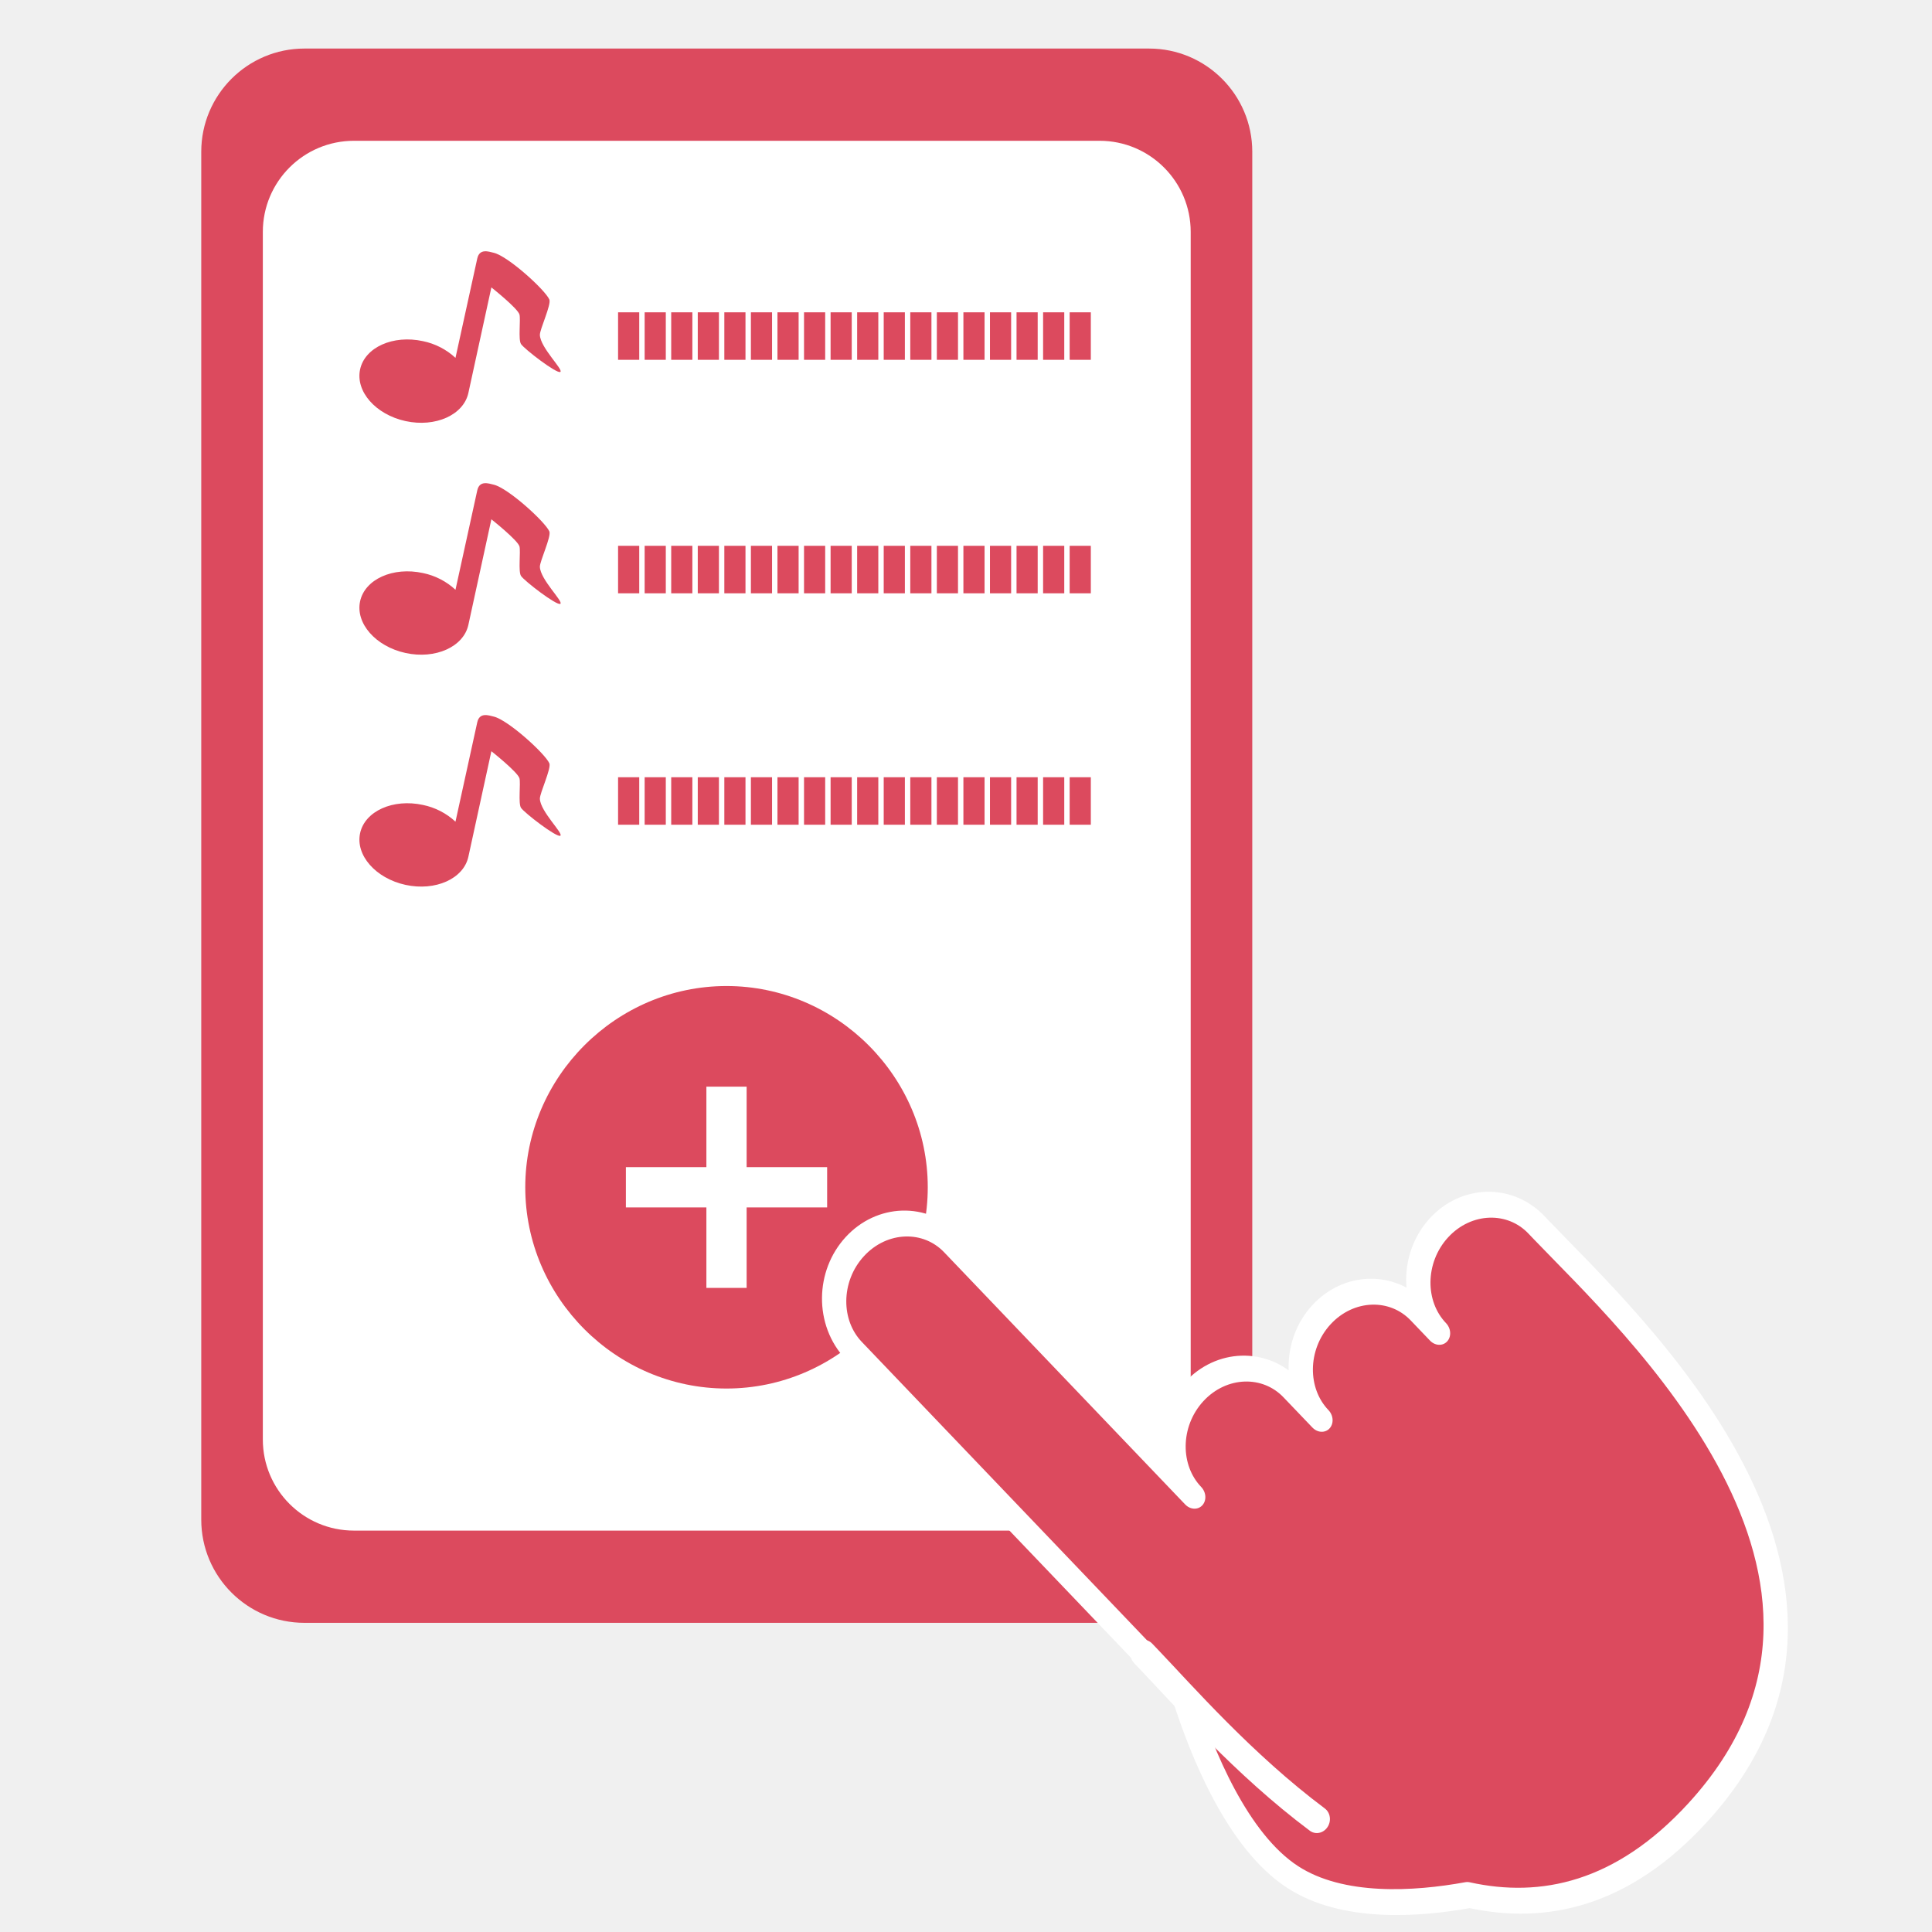
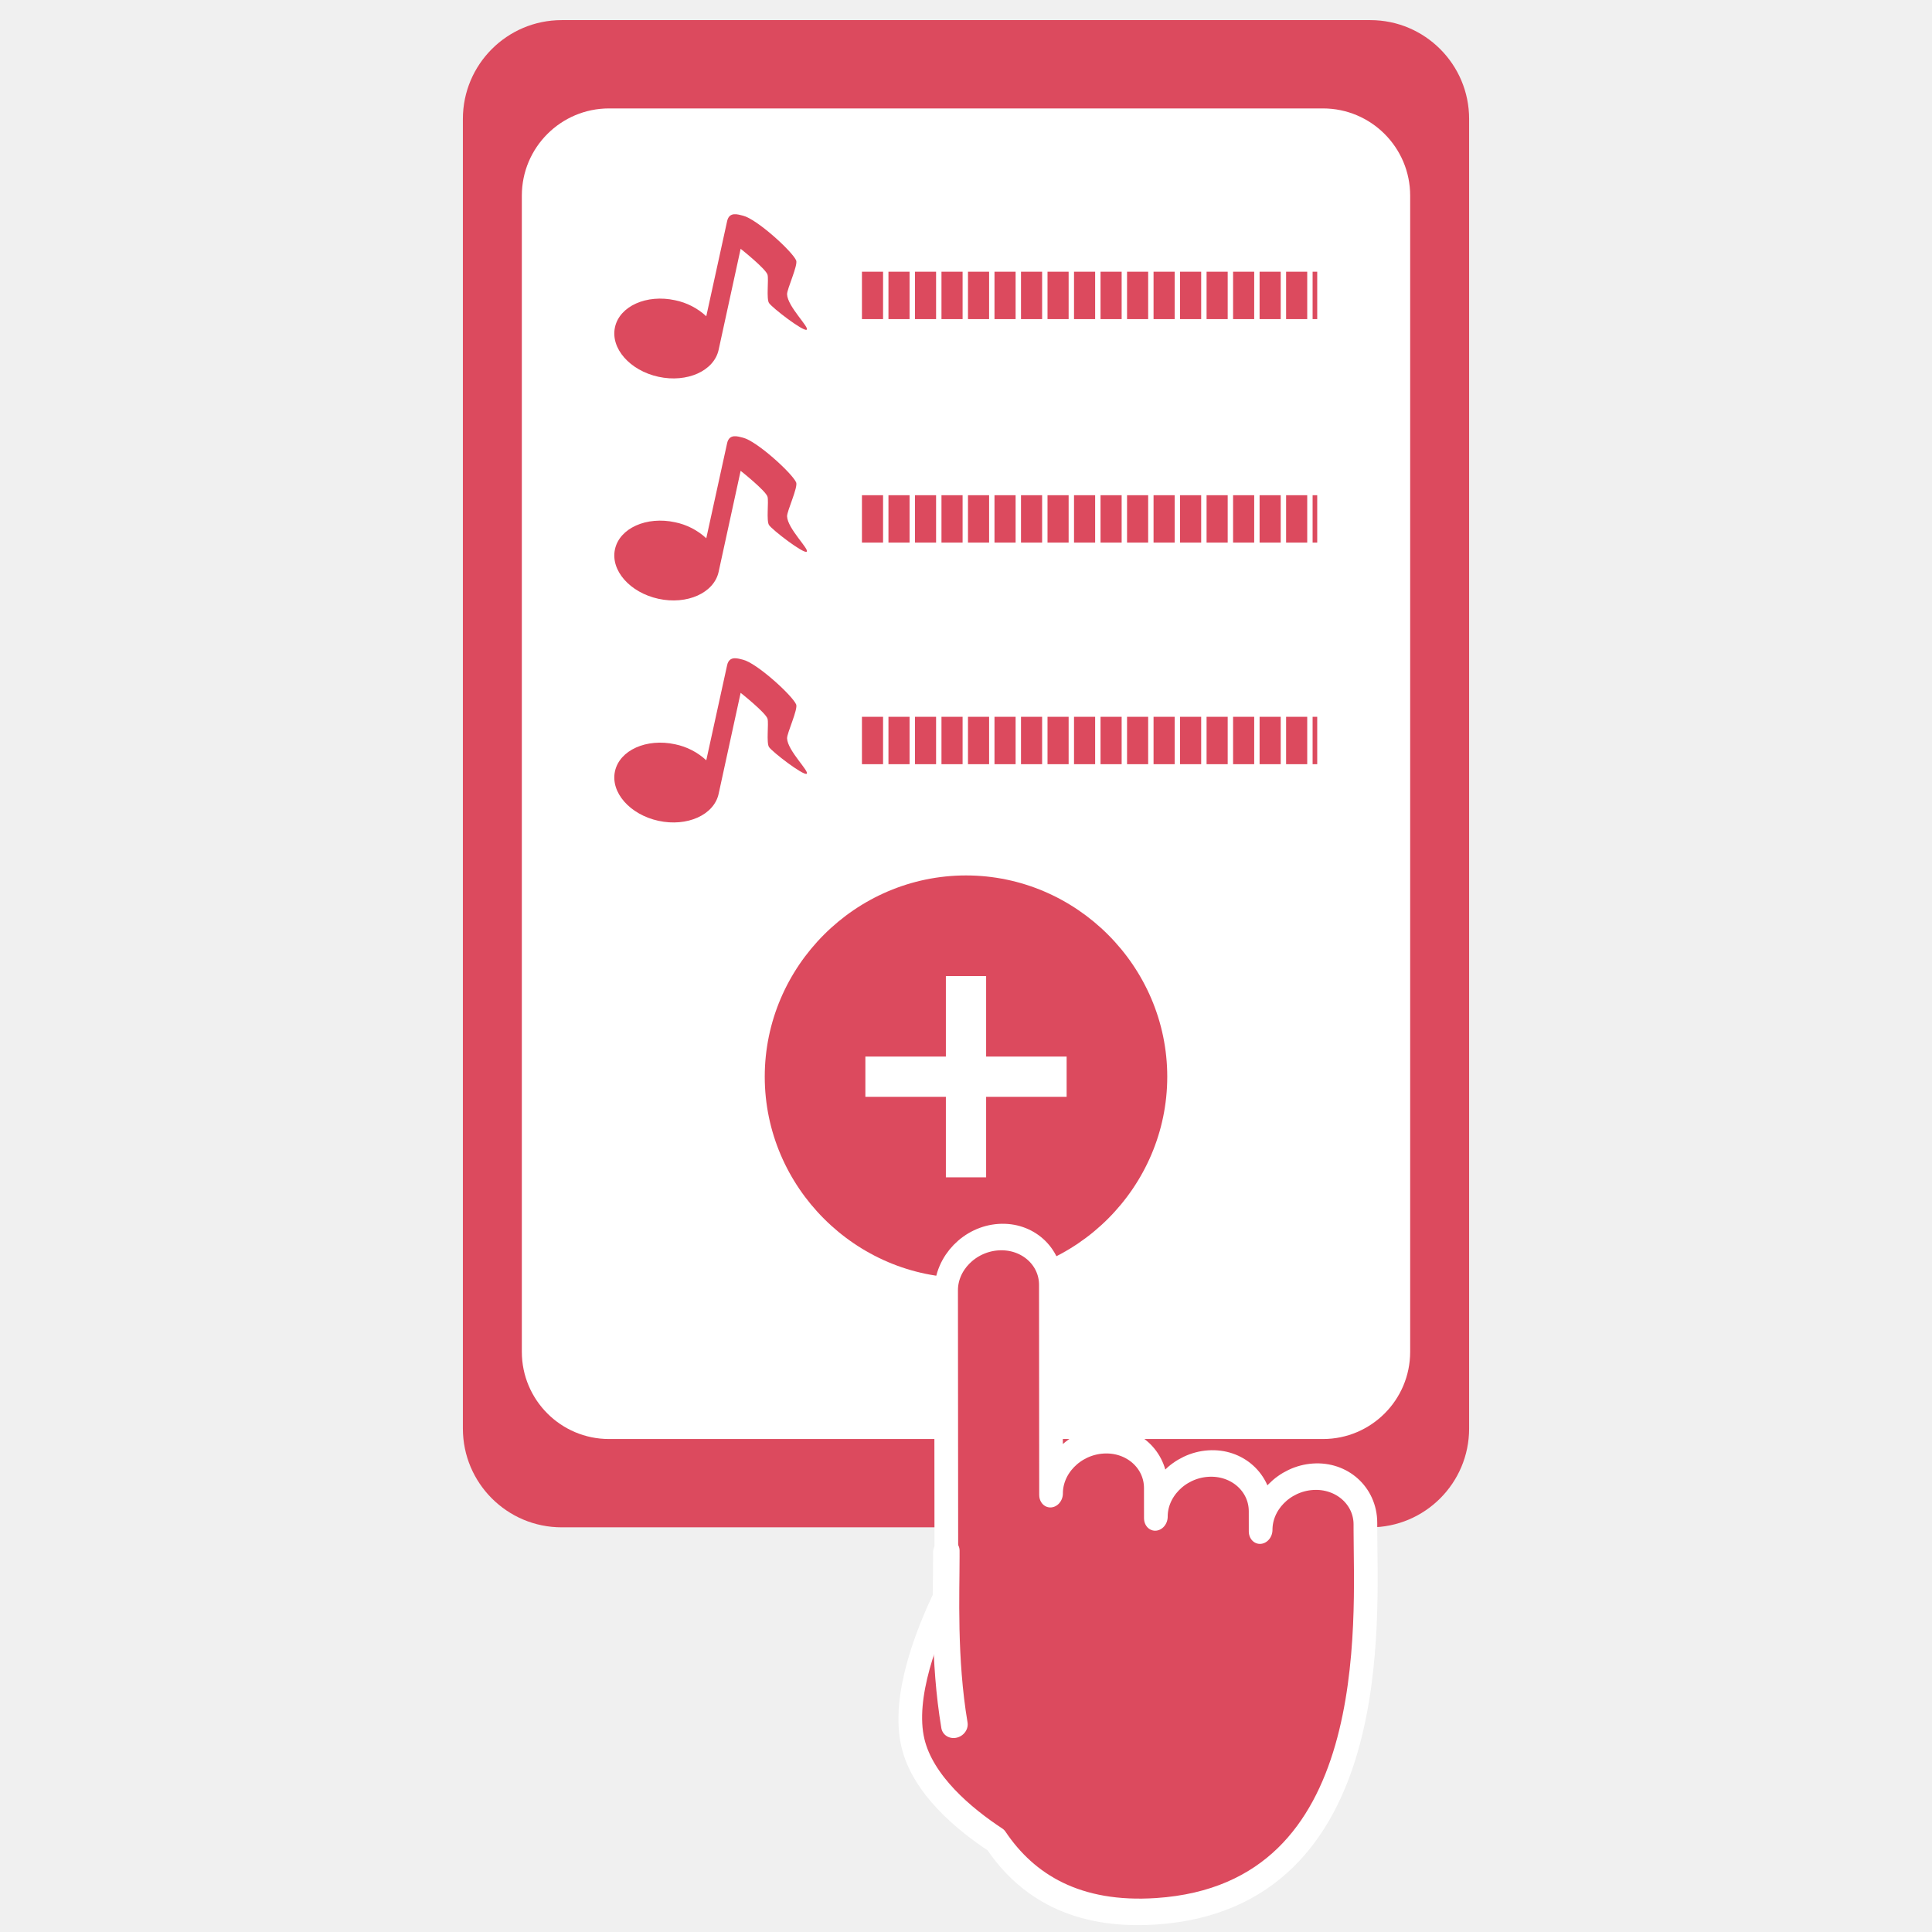
<svg xmlns="http://www.w3.org/2000/svg" width="100%" height="100%" viewBox="0 0 96 96" version="1.1" xml:space="preserve" style="fill-rule:evenodd;clip-rule:evenodd;stroke-linecap:round;stroke-linejoin:round;stroke-miterlimit:1.5;">
-   <g transform="matrix(0.931014,0,0,1,-8.57627,-6.4747)">
+   <g transform="matrix(0.891352,0,0,0.957399,5.2151,-7.50902)">
    <g transform="matrix(1,0,0,1,-3.9939,-0.971711)">
      <path d="M80.041,14.986C80.041,12.157 77.574,9.859 74.534,9.859L29.454,9.859C26.414,9.859 23.947,12.157 23.947,14.986L23.947,82.957C23.947,85.787 26.414,88.084 29.454,88.084L74.534,88.084C77.574,88.084 80.041,85.787 80.041,82.957L80.041,14.986Z" style="fill:rgb(220,74,94);" />
    </g>
    <g transform="matrix(0.882823,0,0,0.882823,2.09862,4.76667)">
      <path d="M80.041,14.986C80.041,12.157 77.574,9.859 74.534,9.859L29.454,9.859C26.414,9.859 23.947,12.157 23.947,14.986L23.947,82.957C23.947,85.787 26.414,88.084 29.454,88.084L74.534,88.084C77.574,88.084 80.041,85.787 80.041,82.957L80.041,14.986Z" style="fill:white;" />
    </g>
  </g>
-   <g transform="matrix(1,0,0,1,24.1,46.9952)">
+   <g transform="matrix(1,0,0,1,36,41.5)">
    <path d="M17,13L13,13L13,17L11,17L11,13L7,13L7,11L11,11L11,7L13,7L13,11L17,11M12,2C6.514,2 2,6.514 2,12C2,17.486 6.514,22 12,22C17.486,22 22,17.486 22,12C22,6.514 17.486,2 12,2Z" style="fill:rgb(220,74,94);fill-rule:nonzero;" />
  </g>
-   <g transform="matrix(0.619364,-0.35759,0.406184,0.703531,-3.38343,52.4875)">
-     <path d="M53.087,72.209C52.769,71.027 52.504,69.984 52.271,69.145L45.246,43.788C44.612,41.5 46.256,39.043 48.916,38.307C51.575,37.57 54.249,38.83 54.883,41.118L60.627,61.851C59.993,59.563 61.637,57.107 64.297,56.37C66.956,55.633 69.63,56.893 70.264,59.181L70.954,61.669C70.319,59.381 71.964,56.925 74.623,56.188C77.283,55.451 79.956,56.711 80.59,58.999L81.05,60.658C80.416,58.369 82.06,55.913 84.72,55.176C87.379,54.44 90.053,55.7 90.687,57.988C90.732,58.149 90.819,58.465 90.819,58.465C92.873,65.878 100.944,88.257 79.933,94.078C72.591,96.112 67.254,94.586 63.328,91.422C59.858,90.329 55.245,88.333 53.369,85.095C51.289,81.507 52.204,75.76 53.087,72.209Z" style="fill:rgb(220,74,94);stroke:white;stroke-width:1.63px;" />
+   <g transform="matrix(0.501829,0.121952,-0.138524,0.570024,30.3697,31.5955)">
+     <path d="M53.087,72.209C52.769,71.027 52.504,69.984 52.271,69.145L46.199,47.228C45.565,44.939 47.209,42.483 49.869,41.746C52.528,41.009 55.202,42.269 55.836,44.558L60.627,61.851C59.993,59.563 61.637,57.107 64.297,56.37C66.956,55.633 69.63,56.893 70.264,59.181L70.954,61.669C70.319,59.381 71.964,56.925 74.623,56.188C77.283,55.451 79.956,56.711 80.59,58.999L81.05,60.658C80.416,58.369 82.06,55.913 84.72,55.176C87.379,54.44 90.053,55.7 90.687,57.988C90.732,58.149 90.819,58.465 90.819,58.465C92.873,65.878 100.944,88.257 79.933,94.078C72.591,96.112 67.254,94.586 63.328,91.422C59.858,90.329 55.245,88.333 53.369,85.095C51.289,81.507 52.204,75.76 53.087,72.209Z" style="fill:rgb(220,74,94);stroke:white;stroke-width:2.26px;" />
    <g transform="matrix(0.963697,-0.266998,0.229771,0.829329,72.4841,6.87567)">
-       <path d="M-35.344,80.173C-36.393,73.593 -36.105,67.036 -36.105,63.46L-36.105,62.885" style="fill:rgb(220,74,94);stroke:white;stroke-width:1.83px;" />
+       <path d="M-35.344,80.173C-36.393,73.593 -36.105,67.036 -36.105,63.46L-36.105,62.885" style="fill:rgb(220,74,94);stroke:white;stroke-width:2.53px;" />
    </g>
  </g>
-   <g transform="matrix(1,0,0,1,0.0203386,0)">
+   <g transform="matrix(0.957399,0,0,0.957399,13.4455,-1.31015)">
    <g transform="matrix(0.306147,0,0,0.306147,-33.5446,-37.8745)">
      <path d="M189.647,164.743C191.977,165.301 197.963,170.743 198.665,172.32C199.024,173.126 197.096,177.199 197.129,178.081C197.206,180.163 201.009,183.743 200.445,184.081C199.881,184.419 194.63,180.392 194.067,179.553C193.596,178.853 194.027,175.6 193.821,174.779C193.572,173.779 189.257,170.361 189.257,170.361L185.55,187.373L185.542,187.405C185.537,187.432 185.531,187.458 185.526,187.484C184.745,191.066 180.174,193.115 175.326,192.059C170.478,191.003 167.172,187.236 167.952,183.659C168.732,180.082 173.304,178.027 178.152,179.084C180.126,179.489 181.952,180.428 183.431,181.797L186.967,165.666C187.338,164 188.819,164.544 189.647,164.743Z" style="fill:rgb(220,74,94);fill-rule:nonzero;" />
    </g>
    <g transform="matrix(0.306147,0,0,0.306147,-33.5446,-26.3517)">
      <path d="M189.647,164.743C191.977,165.301 197.963,170.743 198.665,172.32C199.024,173.126 197.096,177.199 197.129,178.081C197.206,180.163 201.009,183.743 200.445,184.081C199.881,184.419 194.63,180.392 194.067,179.553C193.596,178.853 194.027,175.6 193.821,174.779C193.572,173.779 189.257,170.361 189.257,170.361L185.55,187.373L185.542,187.405C185.537,187.432 185.531,187.458 185.526,187.484C184.745,191.066 180.174,193.115 175.326,192.059C170.478,191.003 167.172,187.236 167.952,183.659C168.732,180.082 173.304,178.027 178.152,179.084C180.126,179.489 181.952,180.428 183.431,181.797L186.967,165.666C187.338,164 188.819,164.544 189.647,164.743Z" style="fill:rgb(220,74,94);fill-rule:nonzero;" />
    </g>
    <g transform="matrix(0.306147,0,0,0.306147,-33.5446,-14.8288)">
      <path d="M189.647,164.743C191.977,165.301 197.963,170.743 198.665,172.32C199.024,173.126 197.096,177.199 197.129,178.081C197.206,180.163 201.009,183.743 200.445,184.081C199.881,184.419 194.63,180.392 194.067,179.553C193.596,178.853 194.027,175.6 193.821,174.779C193.572,173.779 189.257,170.361 189.257,170.361L185.55,187.373L185.542,187.405C185.537,187.432 185.531,187.458 185.526,187.484C184.745,191.066 180.174,193.115 175.326,192.059C170.478,191.003 167.172,187.236 167.952,183.659C168.732,180.082 173.304,178.027 178.152,179.084C180.126,179.489 181.952,180.428 183.431,181.797L186.967,165.666C187.338,164 188.819,164.544 189.647,164.743Z" style="fill:rgb(220,74,94);fill-rule:nonzero;" />
    </g>
    <g transform="matrix(1.11859,0,0,1,-4.23647,-1.04234)">
-       <path d="M31.225,17.742L52.349,17.742" style="fill:none;stroke:rgb(220,74,94);stroke-width:2.36px;stroke-linecap:butt;stroke-dasharray:0.94,0.24,0,0;" />
+       <path d="M31.225,17.742L52.349,17.742" style="fill:none;stroke:rgb(220,74,94);stroke-width:2.46px;stroke-linecap:butt;stroke-dasharray:0.98,0.25,0,0;" />
    </g>
    <g transform="matrix(1.11859,0,0,1,-4.23647,22.0577)">
-       <path d="M31.225,17.742L52.349,17.742" style="fill:none;stroke:rgb(220,74,94);stroke-width:2.36px;stroke-linecap:butt;stroke-dasharray:0.94,0.24,0,0;" />
+       <path d="M31.225,17.742L52.349,17.742" style="fill:none;stroke:rgb(220,74,94);stroke-width:2.46px;stroke-linecap:butt;stroke-dasharray:0.98,0.25,0,0;" />
    </g>
    <g transform="matrix(1.11859,0,0,1,-4.23647,10.5577)">
-       <path d="M31.225,17.742L52.349,17.742" style="fill:none;stroke:rgb(220,74,94);stroke-width:2.36px;stroke-linecap:butt;stroke-dasharray:0.94,0.24,0,0;" />
+       <path d="M31.225,17.742L52.349,17.742" style="fill:none;stroke:rgb(220,74,94);stroke-width:2.46px;stroke-linecap:butt;stroke-dasharray:0.98,0.25,0,0;" />
    </g>
  </g>
</svg>
